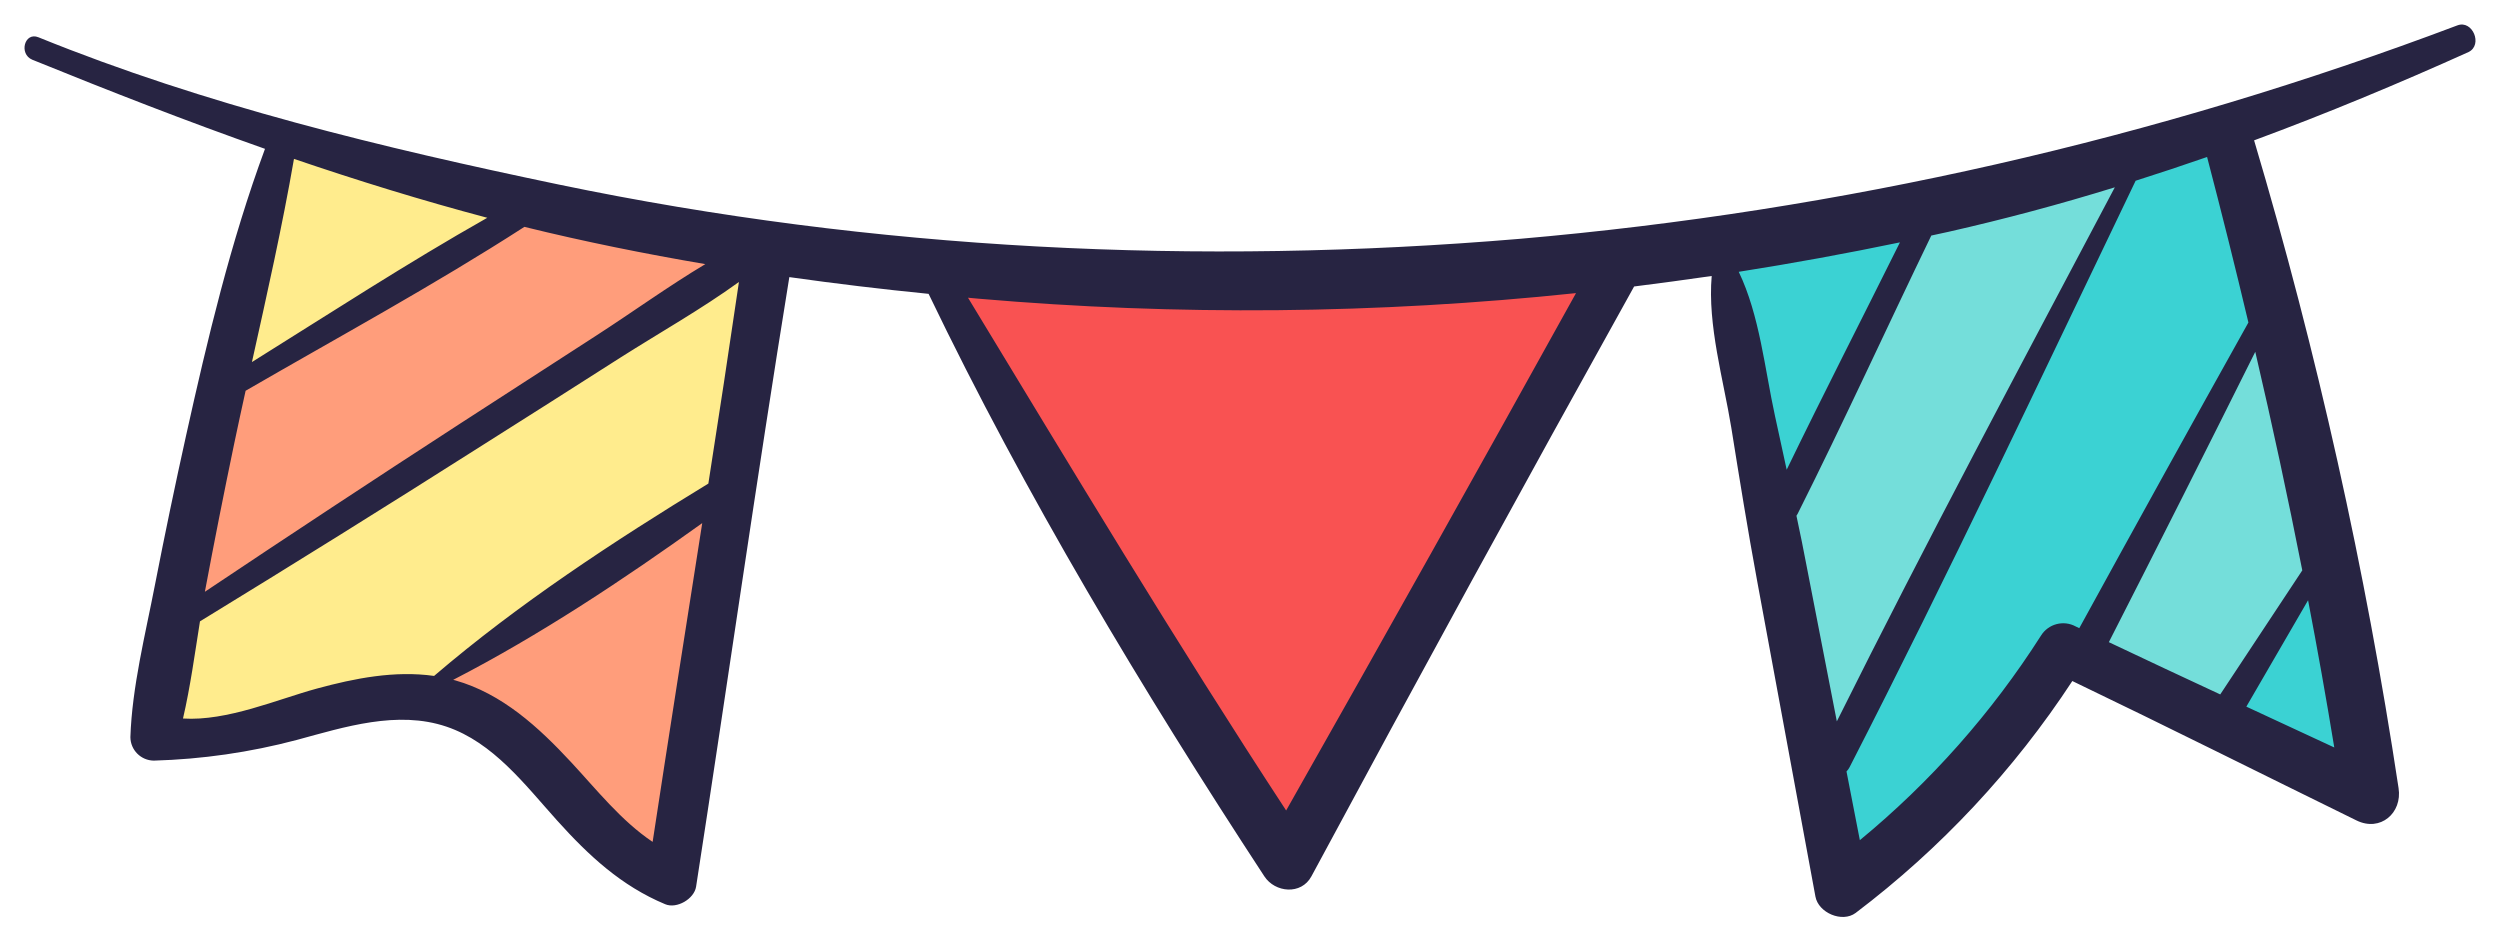
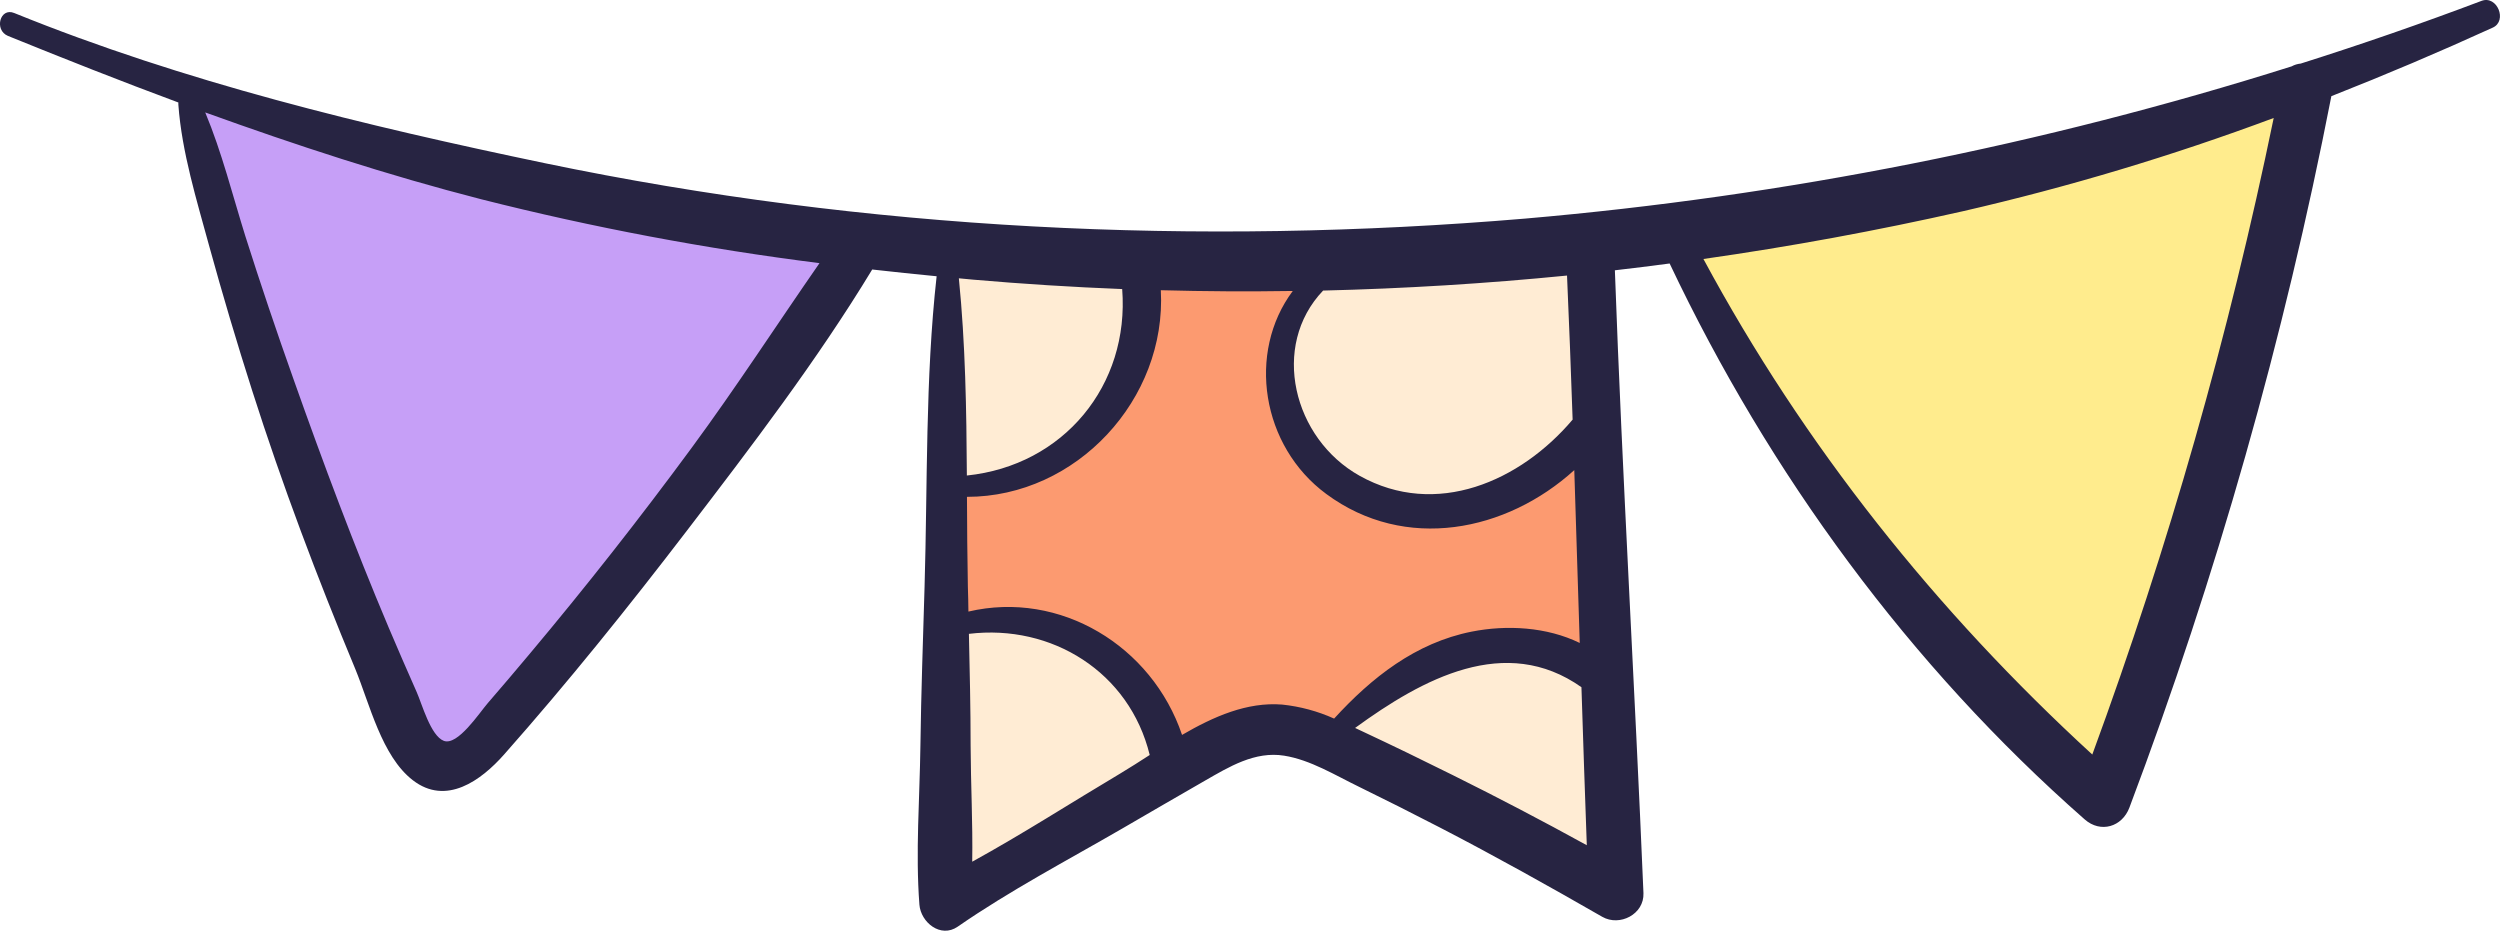
- <svg xmlns="http://www.w3.org/2000/svg" viewBox="0 0 509.45 191.86">
-   <defs>
-     <clipPath id="a5cdf049-b234-4865-87bd-cb4aaa8e5640" transform="translate(5 5)">
-       <polygon points="53.03 24.34 27.36 145.9 80.71 137.09 130.29 173.58 149.17 45.98 53.03 24.34" fill="none" />
-     </clipPath>
-     <clipPath id="a4ad74a2-f1ae-42be-a888-a5c2fecaf416" transform="translate(5 5)">
-       <path d="M101.35,36.92c-.76.25-61.91,37.25-61.91,37.25l-7,46.81L149.17,46Z" fill="none" />
-     </clipPath>
-     <clipPath id="f428f48c-e310-400a-9e2d-2735a6c98e9c" transform="translate(5 5)">
-       <polygon points="143.13 96.57 80.71 137.09 99.33 143.88 130.29 173.58 143.13 96.57" fill="none" />
-     </clipPath>
-     <clipPath id="ee4f7135-ee3d-4c63-94e4-e00c36126e2c" transform="translate(5 5)">
-       <polygon points="187.93 50.26 272.24 54.03 323.83 48.75 258.39 168.04 187.93 50.26" fill="none" />
-     </clipPath>
-     <clipPath id="a44c8baa-4e5a-4c2e-bf0a-4b7a87a9d5aa" transform="translate(5 5)">
-       <path d="M448.16,21.32,384.27,36.67l-39.8,9.56,26.17,126.59,44.55-43.28,62.66,23.9Z" fill="none" />
-     </clipPath>
-     <clipPath id="bcc7871d-9419-4810-ac78-de37122849f9" transform="translate(5 5)">
-       <polygon points="384.27 36.67 384.73 44.47 354.53 100.09 368.38 148.16 430.29 28.62 384.27 36.67" fill="none" />
-     </clipPath>
-     <clipPath id="fa7e9017-1d52-4915-bc61-873e69eaea63" transform="translate(5 5)">
-       <polygon points="457.72 59.82 419.97 128.03 449.67 141.62 469.04 104.37 457.72 59.82" fill="none" />
-     </clipPath>
-     <clipPath id="a3b58f22-8541-4038-8f19-6ebcaf7e9983" transform="translate(5 5)">
-       <path d="M454.58,66.69q5.18,22.2,9.58,44.54l-16.72,25.28q-11.37-5.28-22.7-10.65Q439.8,96.34,454.58,66.69ZM452.76,139l12.58-21.68q2.87,14.94,5.34,30Zm-34.05-16-.7-.33a5.33,5.33,0,0,0-7.1,1.86A177.91,177.91,0,0,1,374,166.21q-1.36-7-2.72-14a3.71,3.71,0,0,0,.61-.84C392.14,111.92,411,71.79,430.2,31.83q7.31-2.32,14.56-4.84,4.41,16.84,8.42,33.73Q435.83,91.79,418.72,123Zm-49.4,19q-3.06-15.68-6.1-31.36-1-5.28-2.13-10.54a3.32,3.32,0,0,0,.23-.37C370.71,81,379.43,61.89,388.56,43c1.19-.27,2.39-.51,3.59-.78q17.06-3.87,33.81-9.05C406.85,69.31,387.54,105.39,369.31,142ZM356.7,79.73c-2.07-9.47-3.12-20.5-7.38-29.34q16.5-2.6,32.85-6c-7.68,15.46-15.56,30.8-23.08,46.33Q357.91,85.21,356.7,79.73Zm-99.61,80.43c-22.47-34.32-43.56-69.43-64.83-104.49l2.16.2a638.07,638.07,0,0,0,121.74-1.14Q286.88,107.59,257.09,160.16ZM139.35,93.54c-19.21,11.72-38.76,24.53-55.89,39.2-8-1.13-16.14.47-23.86,2.57-8.11,2.21-18.3,6.68-27.31,6.11,1.5-6.46,2.41-13.21,3.46-19.8q28.66-17.53,57-35.53Q107.14,77,121.49,67.83c8-5.08,16.4-9.81,24.09-15.37Q142.57,73,139.35,93.54Zm-11.39,73c-6.38-4.28-11.4-10.65-16.56-16.2-6.6-7.11-14.07-14-23.65-16.7l-.4-.1C105,124.44,122,113.14,138.1,101.6,134.72,123.24,131.29,144.87,128,166.52ZM42.73,85.38Q43.86,80,45.05,74.63c19-11,38.39-21.52,56.81-33.4,12.17,3,24.48,5.48,36.87,7.59-7.6,4.55-14.9,9.84-22.28,14.6q-13.86,8.94-27.7,17.91-26.11,16.94-52,34.26Q39.58,100.46,42.73,85.38Zm12.18-58c13,4.43,26.05,8.46,39.39,12C78,48.6,62.23,58.86,46.34,68.78,49.4,55,52.5,41.25,54.91,27.36ZM495.77.17a716,716,0,0,1-191.08,43.5C239.24,49.18,173.2,46,108.84,32.6c-35.87-7.49-72-16.2-106-30C0,1.43-1.22,6,1.58,7.17,17.34,13.57,33.1,19.73,49,25.33,42,44.27,37.29,64.07,32.92,83.75q-3.37,15.19-6.35,30.47c-1.95,10.08-4.66,20.76-5,31A4.83,4.83,0,0,0,26.34,150a127.8,127.8,0,0,0,29.12-4.21c9.76-2.64,20.51-6.1,30.53-2.71,9.52,3.22,16,11.85,22.5,19.08s13.13,13.37,22.06,17.1c2.36,1,5.92-1.08,6.3-3.58,6.41-41.39,12.29-82.86,19-124.21q14.16,2,28.38,3.41c19.79,41.14,43.44,80.53,68.42,118.7,2.19,3.34,7.52,3.84,9.59,0Q294.69,113.26,328,53.38q7.92-1,15.81-2.14c-.87,10,2.4,21.13,4,30.95,1.67,10.43,3.35,20.85,5.27,31.24q5.93,32.13,11.87,64.28c.61,3.29,5.43,5.39,8.19,3.33a189.5,189.5,0,0,0,44.16-47.26c19.38,9.31,38.61,18.95,57.91,28.41,4.86,2.39,9.36-1.52,8.57-6.59a973.9,973.9,0,0,0-29.44-132c14.8-5.47,29.38-11.54,43.71-18C501,4.16,498.87-1,495.77.17Z" fill="none" />
-     </clipPath>
-   </defs>
-   <g id="bb92ad61-8177-40e1-857c-918bef923376" data-name="Layer 2">
-     <g id="acdb9b20-37a1-4d74-9962-452fb3b1b36c" data-name="Layer 1">
-       <g>
-         <g clip-path="url(#a5cdf049-b234-4865-87bd-cb4aaa8e5640)">
-           <rect x="27.36" y="24.34" width="131.81" height="159.24" fill="#ffec8d" />
-         </g>
-         <g clip-path="url(#a4ad74a2-f1ae-42be-a888-a5c2fecaf416)">
-           <rect x="32.39" y="36.92" width="126.78" height="94.06" fill="#ff9d7b" />
-         </g>
-         <g clip-path="url(#f428f48c-e310-400a-9e2d-2735a6c98e9c)">
-           <rect x="80.71" y="96.57" width="72.42" height="87.01" fill="#ff9d7b" />
-         </g>
-         <g clip-path="url(#ee4f7135-ee3d-4c63-94e4-e00c36126e2c)">
-           <rect x="187.92" y="48.75" width="145.9" height="129.29" fill="#f95252" />
-         </g>
-         <g clip-path="url(#a44c8baa-4e5a-4c2e-bf0a-4b7a87a9d5aa)">
-           <rect x="344.47" y="21.32" width="143.39" height="161.51" fill="#3bd2d3" />
-         </g>
-         <g clip-path="url(#bcc7871d-9419-4810-ac78-de37122849f9)">
-           <rect x="354.53" y="28.62" width="85.75" height="129.54" fill="#74deda" />
-         </g>
-         <g clip-path="url(#fa7e9017-1d52-4915-bc61-873e69eaea63)">
-           <rect x="419.97" y="59.82" width="59.08" height="91.79" fill="#74deda" />
-         </g>
-         <g clip-path="url(#a3b58f22-8541-4038-8f19-6ebcaf7e9983)">
-           <rect width="509.45" height="191.86" fill="#272442" />
-         </g>
-       </g>
-     </g>
+ <svg xmlns="http://www.w3.org/2000/svg" viewBox="0 0 499.45 185.95">
+   <g>
+     <polygon points="39.76 19.76 169.5 47.8 165.32 61.22 91.95 152.19 83.3 150.99 40.06 32.88 39.76 19.76" fill="#c69ff7" />
+     <polygon points="317.14 47.5 189.48 50.78 190.68 177.54 253.01 146.52 318.33 175.75 322.21 148.61 317.14 47.5" fill="#fc9a70" />
+     <path d="M262.56,55.55c-7.75,10.32-10.28,21.09-4.47,33.05s20.23,16.08,33,15.23c9.27-.62,12.49-4.65,18.11-10.94,2.13-2.39,7.57-5.24,8.83-8.13.49-1.13.19-1.77.13-3.09-.21-4.88-.69-9.66-.69-14.57,0-5.64-1.3-11.07.58-16.29-3.43-.14-7.09.77-10.56.91-12.17.52-24.34,2.63-36.54,2.34" fill="#ffecd4" />
+     <path d="M224.2,77.06c-3.11,5.76-7.76,9.76-13.19,13.24-3.94,2.52-7.53,4.47-12.17,5.22-2.66.43-5.52,0-8.13.55-.46-8.49-1.37-17.22-2-25.75-.29-3.73-.44-7.45-.65-11.18-.14-2.32-.85-5.14-.58-7.43.14-1.18,9.16-2.73,10.24-2.9a22.07,22.07,0,0,1,7.69.43c6.89,1.18,17.47-.9,22.63,5.4C232.87,60.59,227.2,71.5,224.2,77.06Z" fill="#ffecd4" />
+     <path d="M188.59,125.94c6.48-1.25,11.42-3.61,18.39-2.46,5.43.89,10.36,2.39,14.44,6.28A37.49,37.49,0,0,1,229.15,141c2.33,4.89,2.81,9.17,4.37,14.18-2.23-.07-4.07,1.67-5.73,3-5.5,4.35-11.3,8.14-17,12.27A106,106,0,0,1,190.12,182c-.39-8.8.49-17.69.23-26.56-.15-5.48-.59-10.91-.57-16.4C189.79,136.48,187.9,129.15,188.59,125.94Z" fill="#ffecd4" />
+     <path d="M319.23,137.27c-6.16-10.54-23.5-8.78-32.76-4.78-7.82,3.38-16.19,9.31-20.52,16.29,1,.88,2.68,1.24,4,1.89,3.05,1.53,5.75,3.78,8.73,5.46,5.83,3.29,12,5.89,18,8.82,5.5,2.7,11.45,4.15,16.83,7,2.26,1.18,5.76,1.33,6.84,3.86,2.73-7.79.4-16.33-.53-24.26C319.39,148,317.9,143.05,319.23,137.27Z" fill="#ffecd4" />
+     <polygon points="460.3 16.78 387.23 40.04 336.23 48.09 366.05 101.48 418.84 157.26 439.42 105.95 460.3 16.78" fill="#ffec8d" />
+     <path d="M418,150.74c-31.17-28.58-57.62-61.72-77.69-99q26.1-3.72,51.84-9.54a494.43,494.43,0,0,0,62.09-18.63A888.06,888.06,0,0,1,418,150.74Zm-127.79,4.1q-9-4.49-18-8.71l-1.49-.7c13.51-9.85,30.06-18.85,45.22-8.14q.5,15.78,1.07,31.57Q303.75,161.56,290.21,154.84Zm-34.06-14.08c-7-.56-13.69,2.39-20,6.06-6-17.77-24.36-28.94-42.68-24.64,0-1.66-.07-3.32-.11-5-.12-6-.15-11.93-.18-17.92,21.9,0,39.91-19.52,38.73-41.28q13.19.36,26.36.15c-9.18,12.28-6.28,31,6.7,40.56,15.78,11.66,36,7.52,49.54-4.77q.57,17.27,1.09,34.53C309,125.23,301,124.8,294,126.19c-11.21,2.23-20,9.2-27.47,17.37A33.82,33.82,0,0,0,256.15,140.76Zm-32.31,13.75c-9.82,5.84-19.55,12.11-29.61,17.64.13-7.72-.29-15.53-.32-23.18,0-7.45-.18-14.89-.34-22.34,16.56-2,32.08,7.65,36.12,24.2C227.69,152.12,225.73,153.38,223.84,154.51ZM191.56,55.6l2.86.27q14.87,1.29,29.77,1.88C225.68,77,212.46,93,193.16,95,193.08,81.85,192.87,68.64,191.56,55.6Zm72.77,2.45q24.41-.59,48.73-3,.63,14.39,1.12,28.78c-10.43,12.33-27.27,19.77-42.56,11.22C258.35,87.63,253.76,69.12,264.33,58.05ZM138.2,89.44q-15.54,21.12-32.4,41.21-4.14,4.95-8.36,9.83c-1.68,1.94-6,8.56-8.77,7.53-2.64-1-4.37-7.39-5.43-9.76q-2.85-6.42-5.6-12.9c-6.9-16.32-13.09-32.9-19-49.59Q53.57,61.52,49,47.13C46.46,39,44.31,30.37,41,22.46,59.11,29,77.41,35,96.19,39.82a561.65,561.65,0,0,0,67.53,12.75C155.2,64.84,147.07,77.39,138.2,89.44ZM495.77.17Q477.94,6.91,459.64,12.7a4.65,4.65,0,0,0-1.82.56A712.34,712.34,0,0,1,304.69,43.67C239.24,49.19,173.2,46,108.84,32.6c-35.87-7.49-72-16.2-106-30C0,1.43-1.22,6,1.58,7.17c11.33,4.6,22.66,9.08,34.06,13.31a2.11,2.11,0,0,0,0,.51c.68,9.39,3.68,19.09,6.15,28.15q4,14.53,8.59,28.9c6,18.82,13,37.35,20.59,55.59,2.89,7,5.28,17.45,11.5,22.24,6.66,5.15,13.63.08,18.25-5.15,12.75-14.41,24.83-29.45,36.53-44.73,12.86-16.8,26-34,37-52.15,4.29.49,8.58.93,12.87,1.35-2.28,20.49-1.8,41.42-2.41,62-.31,10.59-.69,21.18-.83,31.77s-1,21.31-.2,31.78c.28,3.51,4.22,6.76,7.65,4.39,10.44-7.23,21.85-13.22,32.83-19.58,5.52-3.19,11-6.41,16.55-9.58,4.83-2.77,10-5.94,15.84-5,5.25.83,10.23,3.93,15,6.24q8.08,3.95,16.09,8.1c11,5.69,21.75,11.7,32.46,17.85,3.48,2,8.4-.51,8.23-4.73C326.6,137,324.11,95.51,322.62,54c3.65-.41,7.29-.88,10.94-1.36,19.9,42,47.94,80.33,82.92,111.06,3.18,2.8,7.47,1.5,8.93-2.35A881.54,881.54,0,0,0,465.76,19.21h0Q482.1,12.78,498,5.52C501,4.16,498.87-1,495.77.17Z" fill="#272442" />
  </g>
</svg>
